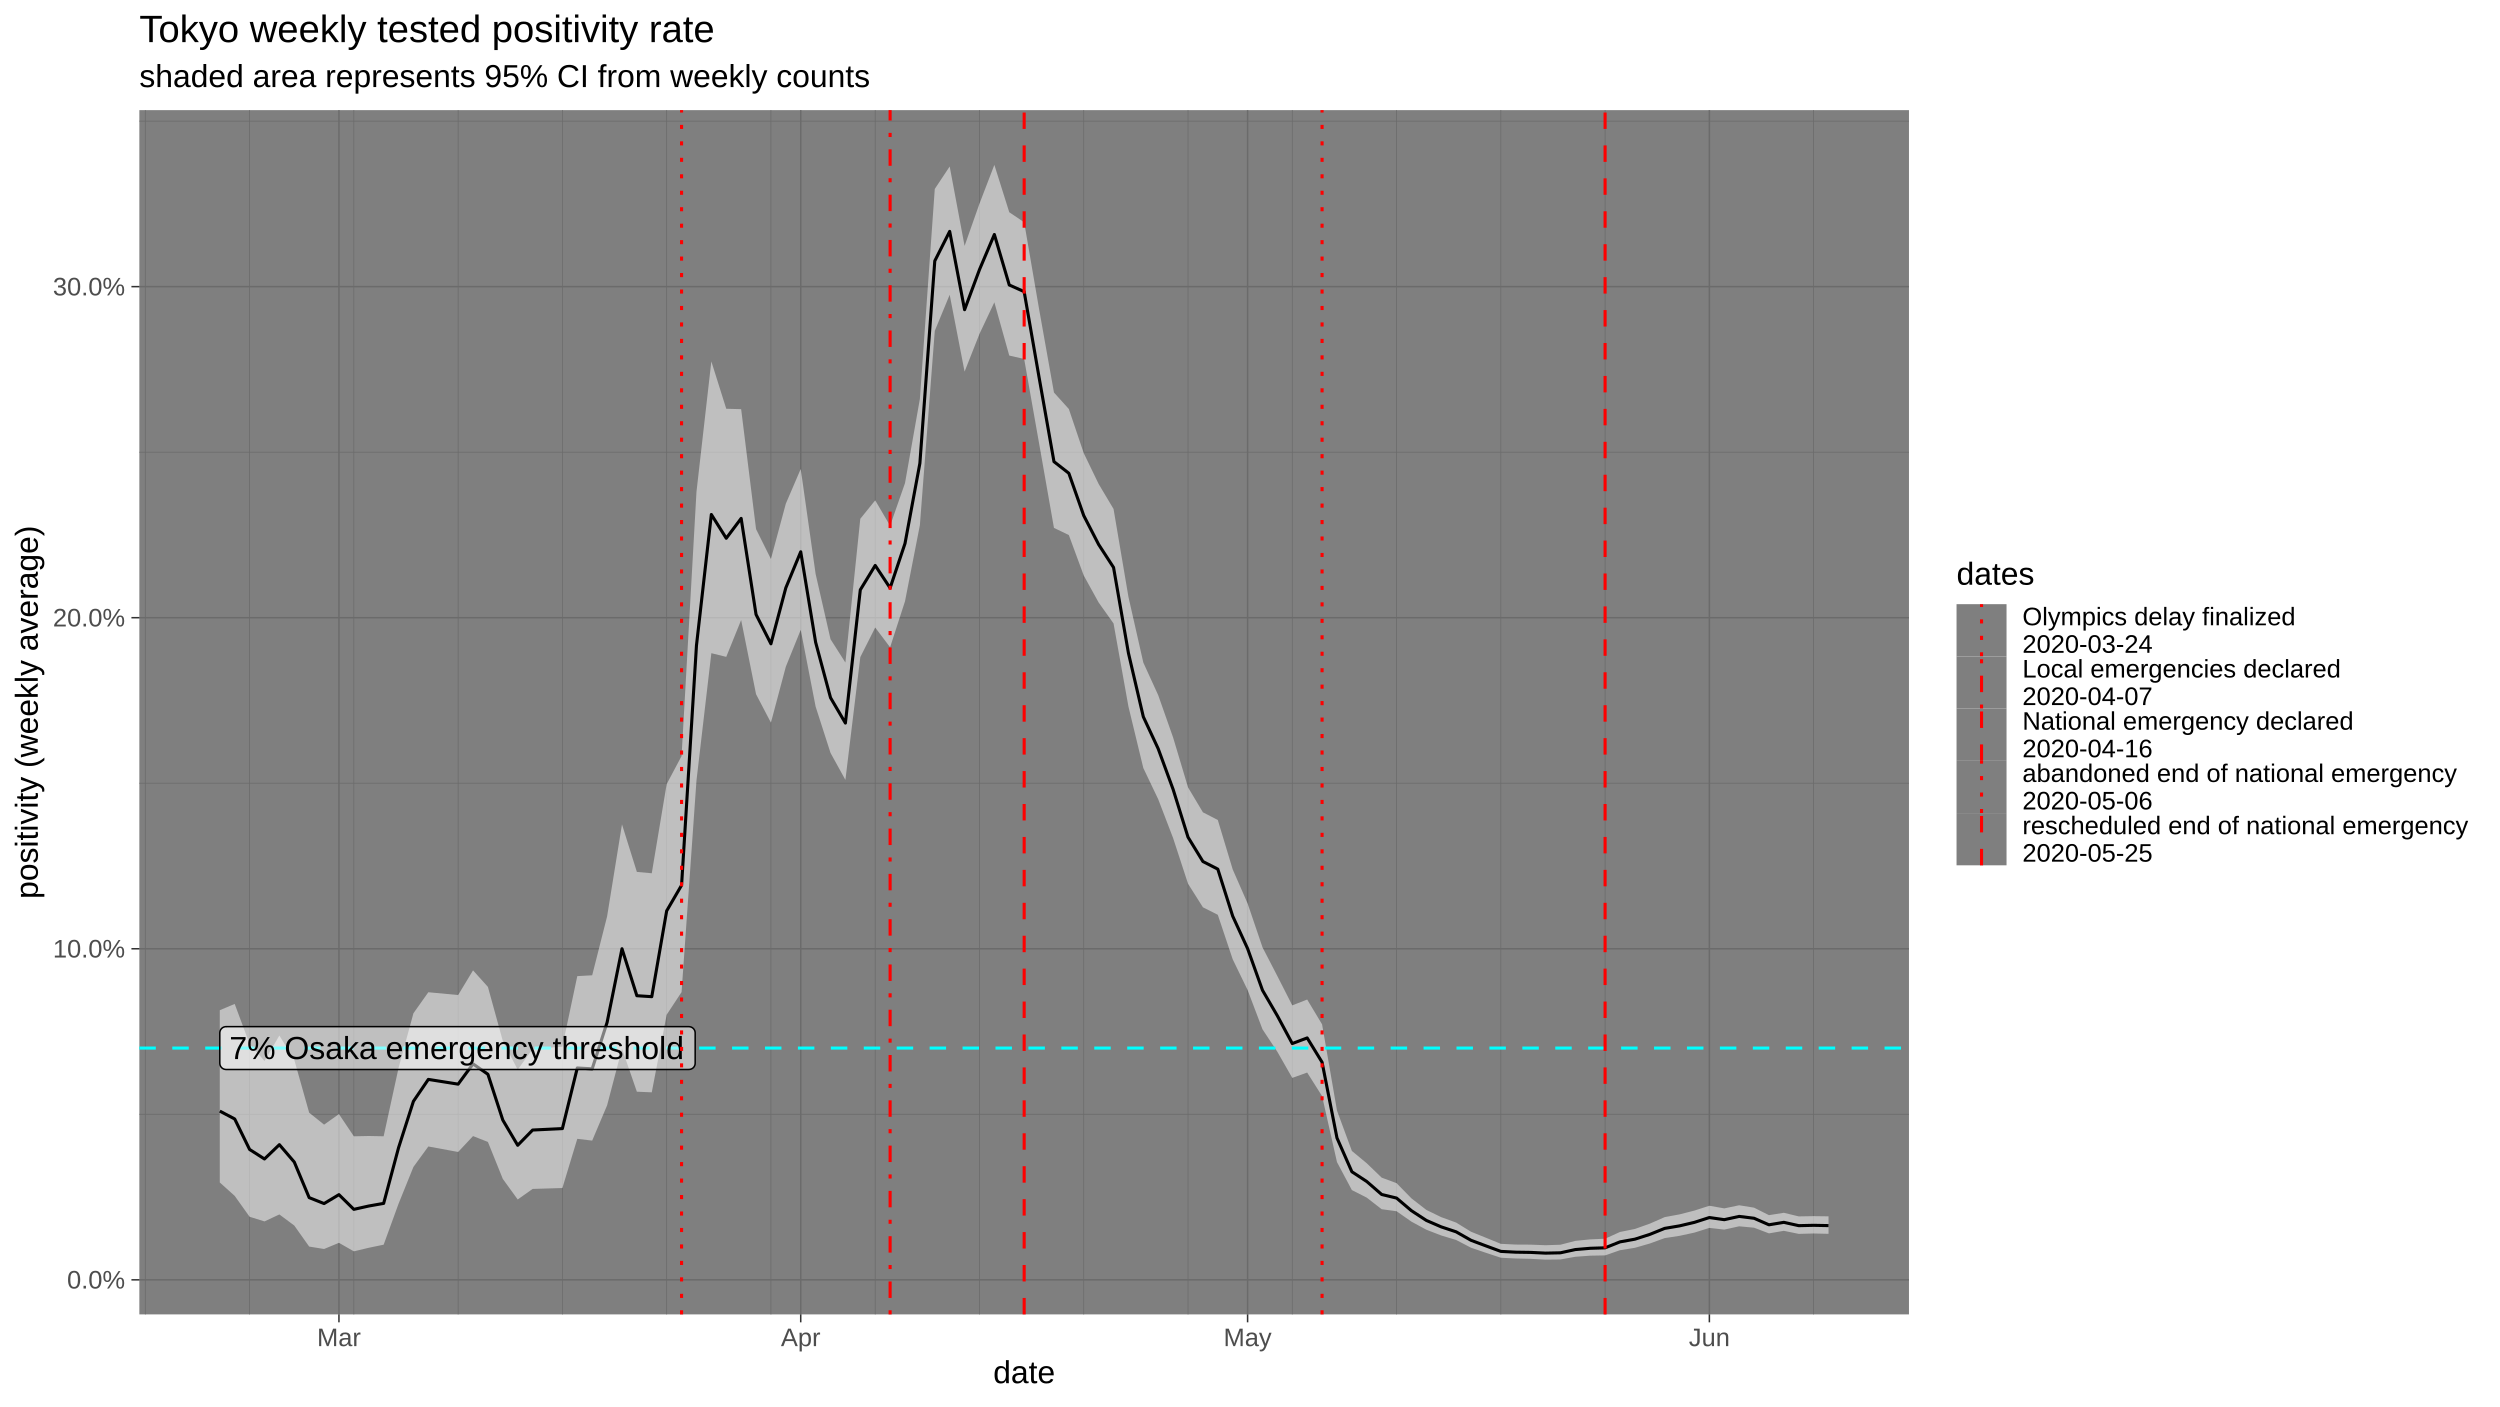
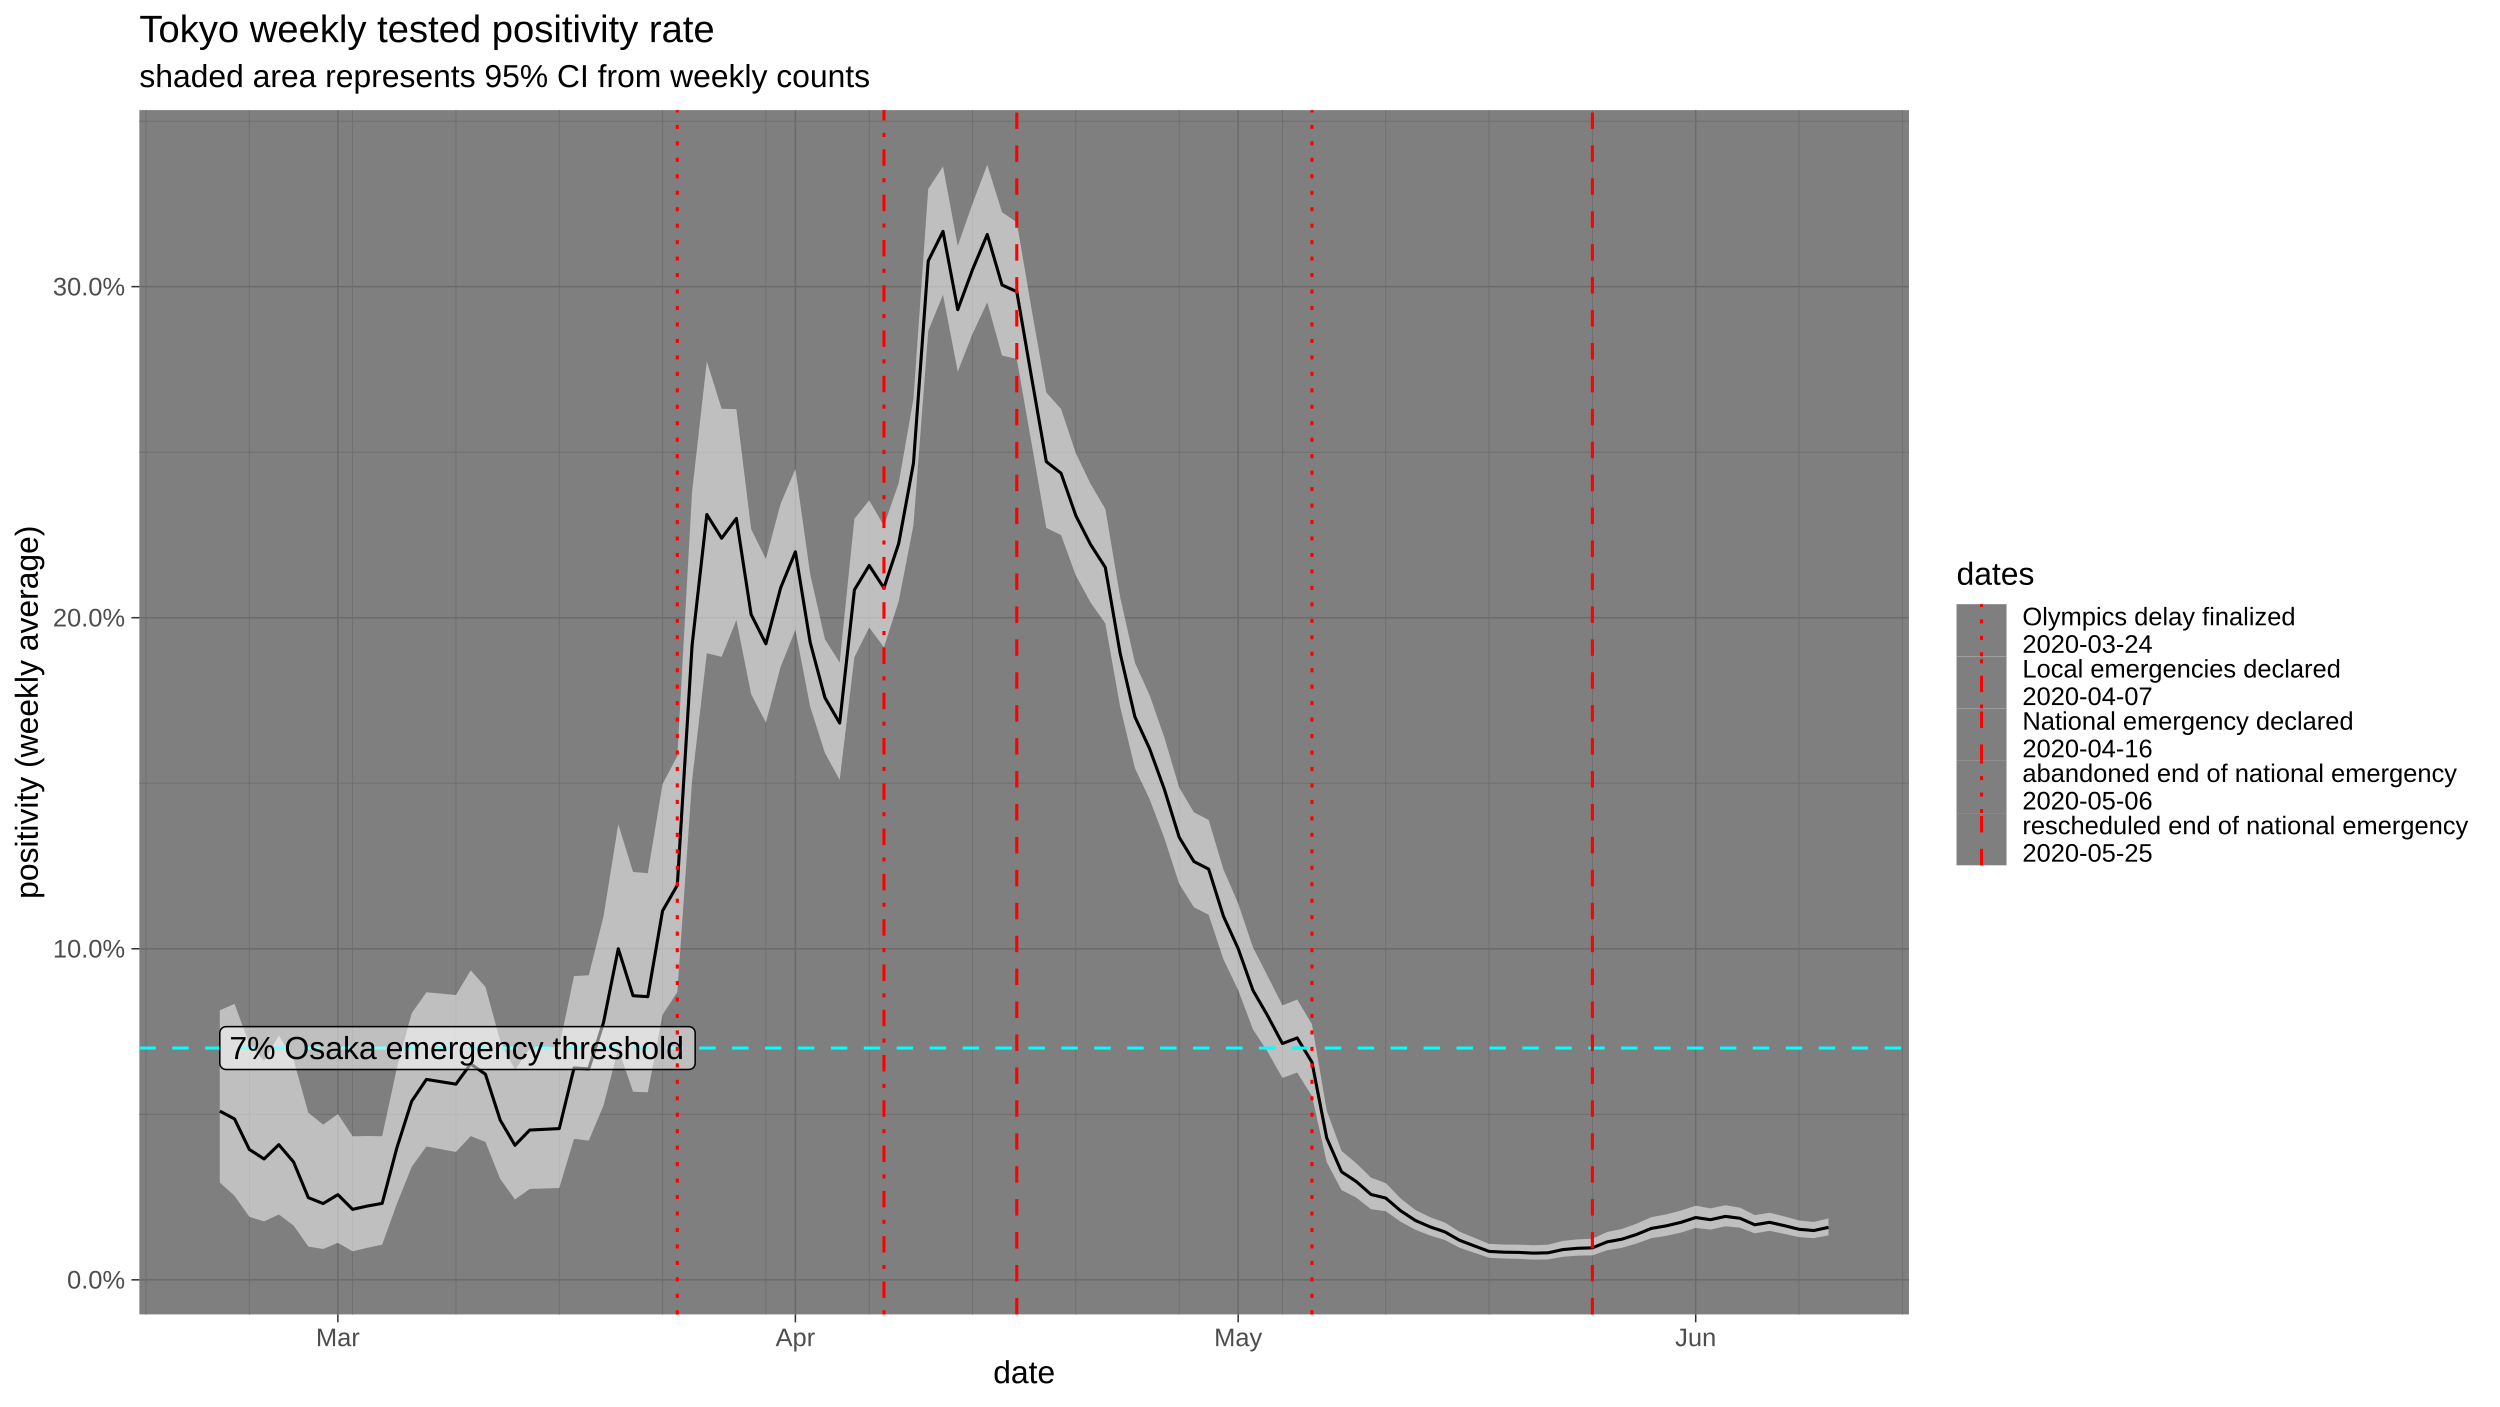
<svg xmlns="http://www.w3.org/2000/svg" viewBox="0 0 864.00 486.00">
  <defs>
    <style type="text/css">
    line, polyline, polygon, path, rect, circle {
      fill: none;
      stroke: #000000;
      stroke-linecap: round;
      stroke-linejoin: round;
      stroke-miterlimit: 10.00;
    }
  </style>
  </defs>
  <rect width="100%" height="100%" style="stroke: none; fill: #FFFFFF;" />
  <rect x="0.00" y="-0" width="864.00" height="486.00" style="stroke-width: 1.07; stroke: #FFFFFF; fill: #FFFFFF;" />
  <defs>
    <clipPath id="cpNDguMTZ8NjU5Ljc0fDQ1NC4yNXwzOC4wNw==">
      <rect x="48.16" y="38.07" width="611.58" height="416.18" />
    </clipPath>
  </defs>
  <rect x="48.16" y="38.07" width="611.58" height="416.18" style="stroke-width: 1.07; stroke: none; fill: #7F7F7F;" clip-path="url(#cpNDguMTZ8NjU5Ljc0fDQ1NC4yNXwzOC4wNw==)" />
  <polyline points="48.16,385.09 659.74,385.09 " style="stroke-width: 0.27; stroke: #6B6B6B; stroke-linecap: butt;" clip-path="url(#cpNDguMTZ8NjU5Ljc0fDQ1NC4yNXwzOC4wNw==)" />
  <polyline points="48.16,270.68 659.74,270.68 " style="stroke-width: 0.27; stroke: #6B6B6B; stroke-linecap: butt;" clip-path="url(#cpNDguMTZ8NjU5Ljc0fDQ1NC4yNXwzOC4wNw==)" />
  <polyline points="48.16,156.28 659.74,156.28 " style="stroke-width: 0.27; stroke: #6B6B6B; stroke-linecap: butt;" clip-path="url(#cpNDguMTZ8NjU5Ljc0fDQ1NC4yNXwzOC4wNw==)" />
  <polyline points="48.16,41.87 659.74,41.87 " style="stroke-width: 0.27; stroke: #6B6B6B; stroke-linecap: butt;" clip-path="url(#cpNDguMTZ8NjU5Ljc0fDQ1NC4yNXwzOC4wNw==)" />
-   <polyline points="50.22,454.25 50.22,38.07 " style="stroke-width: 0.27; stroke: #6B6B6B; stroke-linecap: butt;" clip-path="url(#cpNDguMTZ8NjU5Ljc0fDQ1NC4yNXwzOC4wNw==)" />
-   <polyline points="86.26,454.25 86.26,38.07 " style="stroke-width: 0.27; stroke: #6B6B6B; stroke-linecap: butt;" clip-path="url(#cpNDguMTZ8NjU5Ljc0fDQ1NC4yNXwzOC4wNw==)" />
-   <polyline points="122.29,454.25 122.29,38.07 " style="stroke-width: 0.27; stroke: #6B6B6B; stroke-linecap: butt;" clip-path="url(#cpNDguMTZ8NjU5Ljc0fDQ1NC4yNXwzOC4wNw==)" />
-   <polyline points="158.33,454.25 158.33,38.07 " style="stroke-width: 0.27; stroke: #6B6B6B; stroke-linecap: butt;" clip-path="url(#cpNDguMTZ8NjU5Ljc0fDQ1NC4yNXwzOC4wNw==)" />
-   <polyline points="194.36,454.25 194.36,38.07 " style="stroke-width: 0.27; stroke: #6B6B6B; stroke-linecap: butt;" clip-path="url(#cpNDguMTZ8NjU5Ljc0fDQ1NC4yNXwzOC4wNw==)" />
-   <polyline points="230.40,454.25 230.40,38.07 " style="stroke-width: 0.27; stroke: #6B6B6B; stroke-linecap: butt;" clip-path="url(#cpNDguMTZ8NjU5Ljc0fDQ1NC4yNXwzOC4wNw==)" />
-   <polyline points="266.43,454.25 266.43,38.07 " style="stroke-width: 0.27; stroke: #6B6B6B; stroke-linecap: butt;" clip-path="url(#cpNDguMTZ8NjU5Ljc0fDQ1NC4yNXwzOC4wNw==)" />
-   <polyline points="302.47,454.25 302.47,38.07 " style="stroke-width: 0.27; stroke: #6B6B6B; stroke-linecap: butt;" clip-path="url(#cpNDguMTZ8NjU5Ljc0fDQ1NC4yNXwzOC4wNw==)" />
-   <polyline points="338.51,454.25 338.51,38.07 " style="stroke-width: 0.27; stroke: #6B6B6B; stroke-linecap: butt;" clip-path="url(#cpNDguMTZ8NjU5Ljc0fDQ1NC4yNXwzOC4wNw==)" />
-   <polyline points="374.54,454.25 374.54,38.07 " style="stroke-width: 0.27; stroke: #6B6B6B; stroke-linecap: butt;" clip-path="url(#cpNDguMTZ8NjU5Ljc0fDQ1NC4yNXwzOC4wNw==)" />
-   <polyline points="410.58,454.25 410.58,38.07 " style="stroke-width: 0.27; stroke: #6B6B6B; stroke-linecap: butt;" clip-path="url(#cpNDguMTZ8NjU5Ljc0fDQ1NC4yNXwzOC4wNw==)" />
-   <polyline points="446.61,454.25 446.61,38.07 " style="stroke-width: 0.27; stroke: #6B6B6B; stroke-linecap: butt;" clip-path="url(#cpNDguMTZ8NjU5Ljc0fDQ1NC4yNXwzOC4wNw==)" />
-   <polyline points="482.65,454.25 482.65,38.07 " style="stroke-width: 0.27; stroke: #6B6B6B; stroke-linecap: butt;" clip-path="url(#cpNDguMTZ8NjU5Ljc0fDQ1NC4yNXwzOC4wNw==)" />
-   <polyline points="518.69,454.25 518.69,38.07 " style="stroke-width: 0.27; stroke: #6B6B6B; stroke-linecap: butt;" clip-path="url(#cpNDguMTZ8NjU5Ljc0fDQ1NC4yNXwzOC4wNw==)" />
-   <polyline points="554.72,454.25 554.72,38.07 " style="stroke-width: 0.27; stroke: #6B6B6B; stroke-linecap: butt;" clip-path="url(#cpNDguMTZ8NjU5Ljc0fDQ1NC4yNXwzOC4wNw==)" />
-   <polyline points="626.79,454.25 626.79,38.07 " style="stroke-width: 0.27; stroke: #6B6B6B; stroke-linecap: butt;" clip-path="url(#cpNDguMTZ8NjU5Ljc0fDQ1NC4yNXwzOC4wNw==)" />
+   <polyline points="50.46,454.25 50.46,38.07 " style="stroke-width: 0.27; stroke: #6B6B6B; stroke-linecap: butt;" clip-path="url(#cpNDguMTZ8NjU5Ljc0fDQ1NC4yNXwzOC4wNw==)" />
+   <polyline points="86.16,454.25 86.16,38.07 " style="stroke-width: 0.27; stroke: #6B6B6B; stroke-linecap: butt;" clip-path="url(#cpNDguMTZ8NjU5Ljc0fDQ1NC4yNXwzOC4wNw==)" />
+   <polyline points="121.87,454.25 121.87,38.07 " style="stroke-width: 0.27; stroke: #6B6B6B; stroke-linecap: butt;" clip-path="url(#cpNDguMTZ8NjU5Ljc0fDQ1NC4yNXwzOC4wNw==)" />
+   <polyline points="157.57,454.25 157.57,38.07 " style="stroke-width: 0.27; stroke: #6B6B6B; stroke-linecap: butt;" clip-path="url(#cpNDguMTZ8NjU5Ljc0fDQ1NC4yNXwzOC4wNw==)" />
+   <polyline points="193.28,454.25 193.28,38.07 " style="stroke-width: 0.27; stroke: #6B6B6B; stroke-linecap: butt;" clip-path="url(#cpNDguMTZ8NjU5Ljc0fDQ1NC4yNXwzOC4wNw==)" />
+   <polyline points="228.98,454.25 228.98,38.07 " style="stroke-width: 0.27; stroke: #6B6B6B; stroke-linecap: butt;" clip-path="url(#cpNDguMTZ8NjU5Ljc0fDQ1NC4yNXwzOC4wNw==)" />
+   <polyline points="264.69,454.25 264.69,38.07 " style="stroke-width: 0.27; stroke: #6B6B6B; stroke-linecap: butt;" clip-path="url(#cpNDguMTZ8NjU5Ljc0fDQ1NC4yNXwzOC4wNw==)" />
+   <polyline points="300.39,454.25 300.39,38.07 " style="stroke-width: 0.27; stroke: #6B6B6B; stroke-linecap: butt;" clip-path="url(#cpNDguMTZ8NjU5Ljc0fDQ1NC4yNXwzOC4wNw==)" />
+   <polyline points="336.10,454.25 336.10,38.07 " style="stroke-width: 0.27; stroke: #6B6B6B; stroke-linecap: butt;" clip-path="url(#cpNDguMTZ8NjU5Ljc0fDQ1NC4yNXwzOC4wNw==)" />
+   <polyline points="371.80,454.25 371.80,38.07 " style="stroke-width: 0.27; stroke: #6B6B6B; stroke-linecap: butt;" clip-path="url(#cpNDguMTZ8NjU5Ljc0fDQ1NC4yNXwzOC4wNw==)" />
+   <polyline points="407.51,454.25 407.51,38.07 " style="stroke-width: 0.27; stroke: #6B6B6B; stroke-linecap: butt;" clip-path="url(#cpNDguMTZ8NjU5Ljc0fDQ1NC4yNXwzOC4wNw==)" />
+   <polyline points="443.21,454.25 443.21,38.07 " style="stroke-width: 0.27; stroke: #6B6B6B; stroke-linecap: butt;" clip-path="url(#cpNDguMTZ8NjU5Ljc0fDQ1NC4yNXwzOC4wNw==)" />
+   <polyline points="478.92,454.25 478.92,38.07 " style="stroke-width: 0.27; stroke: #6B6B6B; stroke-linecap: butt;" clip-path="url(#cpNDguMTZ8NjU5Ljc0fDQ1NC4yNXwzOC4wNw==)" />
+   <polyline points="514.62,454.25 514.62,38.07 " style="stroke-width: 0.27; stroke: #6B6B6B; stroke-linecap: butt;" clip-path="url(#cpNDguMTZ8NjU5Ljc0fDQ1NC4yNXwzOC4wNw==)" />
+   <polyline points="550.33,454.25 550.33,38.07 " style="stroke-width: 0.27; stroke: #6B6B6B; stroke-linecap: butt;" clip-path="url(#cpNDguMTZ8NjU5Ljc0fDQ1NC4yNXwzOC4wNw==)" />
+   <polyline points="621.74,454.25 621.74,38.07 " style="stroke-width: 0.27; stroke: #6B6B6B; stroke-linecap: butt;" clip-path="url(#cpNDguMTZ8NjU5Ljc0fDQ1NC4yNXwzOC4wNw==)" />
+   <polyline points="657.44,454.25 657.44,38.07 " style="stroke-width: 0.27; stroke: #6B6B6B; stroke-linecap: butt;" clip-path="url(#cpNDguMTZ8NjU5Ljc0fDQ1NC4yNXwzOC4wNw==)" />
  <polyline points="48.16,442.30 659.74,442.30 " style="stroke-width: 0.53; stroke: #6B6B6B; stroke-linecap: butt;" clip-path="url(#cpNDguMTZ8NjU5Ljc0fDQ1NC4yNXwzOC4wNw==)" />
  <polyline points="48.16,327.89 659.74,327.89 " style="stroke-width: 0.53; stroke: #6B6B6B; stroke-linecap: butt;" clip-path="url(#cpNDguMTZ8NjU5Ljc0fDQ1NC4yNXwzOC4wNw==)" />
  <polyline points="48.16,213.48 659.74,213.48 " style="stroke-width: 0.53; stroke: #6B6B6B; stroke-linecap: butt;" clip-path="url(#cpNDguMTZ8NjU5Ljc0fDQ1NC4yNXwzOC4wNw==)" />
  <polyline points="48.16,99.07 659.74,99.07 " style="stroke-width: 0.53; stroke: #6B6B6B; stroke-linecap: butt;" clip-path="url(#cpNDguMTZ8NjU5Ljc0fDQ1NC4yNXwzOC4wNw==)" />
-   <polyline points="117.14,454.25 117.14,38.07 " style="stroke-width: 0.53; stroke: #6B6B6B; stroke-linecap: butt;" clip-path="url(#cpNDguMTZ8NjU5Ljc0fDQ1NC4yNXwzOC4wNw==)" />
-   <polyline points="276.73,454.25 276.73,38.07 " style="stroke-width: 0.53; stroke: #6B6B6B; stroke-linecap: butt;" clip-path="url(#cpNDguMTZ8NjU5Ljc0fDQ1NC4yNXwzOC4wNw==)" />
-   <polyline points="431.17,454.25 431.17,38.07 " style="stroke-width: 0.53; stroke: #6B6B6B; stroke-linecap: butt;" clip-path="url(#cpNDguMTZ8NjU5Ljc0fDQ1NC4yNXwzOC4wNw==)" />
-   <polyline points="590.76,454.25 590.76,38.07 " style="stroke-width: 0.53; stroke: #6B6B6B; stroke-linecap: butt;" clip-path="url(#cpNDguMTZ8NjU5Ljc0fDQ1NC4yNXwzOC4wNw==)" />
-   <polygon points="75.96,349.13 81.11,346.96 86.26,360.83 91.40,366.68 96.55,357.89 101.70,366.27 106.85,384.55 112.00,388.68 117.14,385.03 122.29,392.71 127.44,392.60 132.59,392.70 137.74,369.09 142.88,350.19 148.03,342.92 158.33,343.89 163.48,335.36 168.62,341.07 173.77,359.77 178.92,369.70 184.07,362.50 194.36,361.74 199.51,337.35 204.66,337.06 209.81,316.73 214.96,284.91 220.10,301.34 225.25,301.80 230.40,270.99 235.55,261.30 240.70,170.02 245.84,124.91 250.99,141.27 256.14,141.41 261.29,182.86 266.43,193.20 271.58,174.08 276.73,162.08 281.88,198.38 287.03,220.92 292.17,228.98 297.32,179.29 302.47,172.92 307.62,181.71 312.77,166.97 317.91,137.88 323.06,65.30 328.21,57.54 333.36,85.00 338.51,70.37 343.65,56.99 348.80,73.35 353.95,76.82 359.10,106.79 364.25,135.66 369.39,141.35 374.54,156.61 379.69,167.26 384.84,175.90 389.99,206.29 395.13,228.99 400.28,240.27 405.43,254.90 410.58,272.11 415.73,280.74 420.87,283.39 426.02,300.47 431.17,312.23 436.32,327.40 441.47,337.36 446.61,347.46 451.76,345.44 456.91,354.01 462.06,383.81 467.21,397.77 472.35,402.03 477.50,406.99 482.65,408.90 487.80,414.16 492.95,418.15 498.09,420.65 503.24,422.52 508.39,425.69 513.54,427.77 518.69,429.87 523.83,430.12 528.98,430.15 534.13,430.35 539.28,430.18 544.43,428.85 549.57,428.33 554.72,428.10 559.87,425.77 565.02,424.73 570.17,422.90 575.31,420.64 580.46,419.69 585.61,418.37 590.76,416.71 595.91,417.62 601.05,416.54 606.20,417.37 611.35,419.96 616.50,419.14 621.65,420.39 626.79,420.30 631.94,420.37 631.94,426.41 626.79,426.29 621.65,426.43 616.50,425.37 611.35,426.25 606.20,424.29 601.05,423.81 595.91,424.95 590.76,424.36 585.61,425.98 580.46,427.10 575.31,427.89 570.17,429.76 565.02,431.24 559.87,432.07 554.72,433.86 549.57,433.96 544.43,434.34 539.28,435.27 534.13,435.33 528.98,435.05 523.83,434.93 518.69,434.67 513.54,432.97 508.39,431.21 503.24,428.53 498.09,426.98 492.95,424.99 487.80,422.20 482.65,418.60 477.50,417.90 472.35,413.90 467.21,411.29 462.06,401.62 456.91,378.81 451.76,370.67 446.61,372.52 441.47,363.52 436.32,355.73 431.17,342.15 426.02,331.52 420.87,316.15 415.73,313.56 410.58,305.41 405.43,289.65 400.28,276.22 395.13,265.43 389.99,244.18 384.84,215.46 379.69,208.22 374.54,198.89 369.39,184.91 364.25,182.44 359.10,153.18 353.95,124.06 348.80,122.88 343.65,104.47 338.51,115.38 333.36,128.43 328.21,101.87 323.06,114.34 317.91,181.49 312.77,207.80 307.62,223.70 302.47,216.87 297.32,227.10 292.17,269.53 287.03,260.21 281.88,244.20 276.73,217.68 271.58,230.42 266.43,249.74 261.29,239.91 256.14,214.28 250.99,227.01 245.84,225.74 240.70,269.76 235.55,342.87 230.40,350.68 225.25,377.51 220.10,377.29 214.96,362.39 209.81,382.02 204.66,394.19 199.51,393.58 194.36,410.58 184.07,410.89 178.92,414.54 173.77,407.43 168.62,394.65 163.48,392.63 158.33,398.12 148.03,396.22 142.88,403.29 137.74,416.01 132.59,430.16 127.44,431.23 122.29,432.46 117.14,429.52 112.00,431.65 106.85,430.81 101.70,423.54 96.55,419.71 91.40,422.12 86.26,420.51 81.11,413.29 75.96,408.66 " style="stroke-width: 1.07; stroke: none; fill: #FFFFFF; fill-opacity: 0.50;" clip-path="url(#cpNDguMTZ8NjU5Ljc0fDQ1NC4yNXwzOC4wNw==)" />
-   <polyline points="75.96,384.00 81.11,386.71 86.26,397.25 91.40,400.54 96.55,395.60 101.70,401.60 106.85,413.90 112.00,415.95 117.14,412.87 122.29,417.95 127.44,416.80 132.59,415.89 137.74,396.65 142.88,380.61 148.03,373.04 158.33,374.68 163.48,367.68 168.62,371.27 173.77,387.10 178.92,395.81 184.07,390.54 194.36,390.04 199.51,369.10 204.66,369.39 209.81,353.35 214.96,327.89 220.10,344.12 225.25,344.45 230.40,314.80 235.55,305.94 240.70,223.07 245.84,177.81 250.99,186.02 256.14,179.16 261.29,212.37 266.43,222.50 271.58,203.16 276.73,190.70 281.88,221.97 287.03,241.13 292.17,249.89 297.32,203.85 302.47,195.42 307.62,203.21 312.77,187.82 317.91,160.11 323.06,90.18 328.21,79.97 333.36,107.03 338.51,93.18 343.65,81.04 348.80,98.49 353.95,100.79 359.10,130.39 364.25,159.54 369.39,163.56 374.54,178.19 379.69,188.18 384.84,196.11 389.99,225.71 395.13,247.72 400.28,258.78 405.43,272.82 410.58,289.33 415.73,297.74 420.87,300.37 426.02,316.62 431.17,327.83 436.32,342.24 441.47,351.08 446.61,360.65 451.76,358.71 456.91,367.11 462.06,393.28 467.21,404.96 472.35,408.33 477.50,412.81 482.65,414.05 487.80,418.42 492.95,421.78 498.09,424.01 503.24,425.72 508.39,428.65 513.54,430.58 518.69,432.48 523.83,432.75 528.98,432.83 534.13,433.08 539.28,432.97 544.43,431.85 549.57,431.41 554.72,431.25 559.87,429.19 565.02,428.26 570.17,426.61 575.31,424.53 580.46,423.66 585.61,422.44 590.76,420.78 595.91,421.52 601.05,420.39 606.20,421.03 611.35,423.29 616.50,422.44 621.65,423.59 626.79,423.47 631.94,423.57 " style="stroke-width: 1.07; stroke-linecap: butt;" clip-path="url(#cpNDguMTZ8NjU5Ljc0fDQ1NC4yNXwzOC4wNw==)" />
+   <polyline points="116.77,454.25 116.77,38.07 " style="stroke-width: 0.53; stroke: #6B6B6B; stroke-linecap: butt;" clip-path="url(#cpNDguMTZ8NjU5Ljc0fDQ1NC4yNXwzOC4wNw==)" />
+   <polyline points="274.89,454.25 274.89,38.07 " style="stroke-width: 0.53; stroke: #6B6B6B; stroke-linecap: butt;" clip-path="url(#cpNDguMTZ8NjU5Ljc0fDQ1NC4yNXwzOC4wNw==)" />
+   <polyline points="427.91,454.25 427.91,38.07 " style="stroke-width: 0.53; stroke: #6B6B6B; stroke-linecap: butt;" clip-path="url(#cpNDguMTZ8NjU5Ljc0fDQ1NC4yNXwzOC4wNw==)" />
+   <polyline points="586.03,454.25 586.03,38.07 " style="stroke-width: 0.53; stroke: #6B6B6B; stroke-linecap: butt;" clip-path="url(#cpNDguMTZ8NjU5Ljc0fDQ1NC4yNXwzOC4wNw==)" />
+   <polygon points="75.96,349.13 81.06,346.96 86.16,360.83 91.26,366.68 96.36,357.89 101.46,366.27 106.56,384.55 111.67,388.68 116.77,385.03 121.87,392.71 126.97,392.60 132.07,392.70 137.17,369.09 142.27,350.19 147.37,342.92 157.57,343.89 162.67,335.36 167.77,341.07 172.87,359.77 177.97,369.70 183.08,362.50 193.28,361.74 198.38,337.35 203.48,337.06 208.58,316.73 213.68,284.91 218.78,301.34 223.88,301.80 228.98,270.99 234.08,261.30 239.18,170.02 244.28,124.91 249.39,141.27 254.49,141.41 259.59,182.86 264.69,193.20 269.79,174.08 274.89,162.08 279.99,198.38 285.09,220.92 290.19,228.98 295.29,179.29 300.39,172.92 305.49,181.71 310.59,166.97 315.69,137.88 320.80,65.30 325.90,57.54 331.00,85.00 336.10,70.37 341.20,56.99 346.30,73.35 351.40,76.82 356.50,106.79 361.60,135.66 366.70,141.35 371.80,156.61 376.90,167.26 382.00,175.90 387.11,206.29 392.21,228.99 397.31,240.27 402.41,254.90 407.51,272.11 412.61,280.74 417.71,283.39 422.81,300.47 427.91,312.23 433.01,327.40 438.11,337.36 443.21,347.46 448.31,345.44 453.41,354.01 458.52,383.81 463.62,397.77 468.72,402.03 473.82,406.99 478.92,408.90 484.02,414.16 489.12,418.15 494.22,420.65 499.32,422.52 504.42,425.69 509.52,427.77 514.62,429.87 519.72,430.12 524.83,430.15 529.93,430.35 535.03,430.18 540.13,428.85 545.23,428.33 550.33,428.10 555.43,425.77 560.53,424.73 565.63,422.90 570.73,420.64 575.83,419.69 580.93,418.37 586.03,416.70 591.14,417.62 596.24,416.53 601.34,417.37 606.44,419.95 611.54,419.13 616.64,420.38 621.74,421.79 626.84,422.31 631.94,421.09 631.94,426.91 626.84,427.91 621.74,427.54 616.64,426.43 611.54,425.37 606.44,426.24 601.34,424.28 596.24,423.80 591.14,424.95 586.03,424.36 580.93,425.98 575.83,427.10 570.73,427.89 565.63,429.76 560.53,431.24 555.43,432.07 550.33,433.86 545.23,433.96 540.13,434.34 535.03,435.27 529.93,435.33 524.83,435.05 519.72,434.93 514.62,434.67 509.52,432.97 504.42,431.21 499.32,428.53 494.22,426.98 489.12,424.99 484.02,422.20 478.92,418.60 473.82,417.90 468.72,413.90 463.62,411.29 458.52,401.62 453.41,378.81 448.31,370.67 443.21,372.52 438.11,363.52 433.01,355.73 427.91,342.15 422.81,331.52 417.71,316.15 412.61,313.56 407.51,305.41 402.41,289.65 397.31,276.22 392.21,265.43 387.11,244.18 382.00,215.46 376.90,208.22 371.80,198.89 366.70,184.91 361.60,182.44 356.50,153.18 351.40,124.06 346.30,122.88 341.20,104.47 336.10,115.38 331.00,128.43 325.90,101.87 320.80,114.34 315.69,181.49 310.59,207.80 305.49,223.70 300.39,216.87 295.29,227.10 290.19,269.53 285.09,260.21 279.99,244.20 274.89,217.68 269.79,230.42 264.69,249.74 259.59,239.91 254.49,214.28 249.39,227.01 244.28,225.74 239.18,269.76 234.08,342.87 228.98,350.68 223.88,377.51 218.78,377.29 213.68,362.39 208.58,382.02 203.48,394.19 198.38,393.58 193.28,410.58 183.08,410.89 177.97,414.54 172.87,407.43 167.77,394.65 162.67,392.63 157.57,398.12 147.37,396.22 142.27,403.29 137.17,416.01 132.07,430.16 126.97,431.23 121.87,432.46 116.77,429.52 111.67,431.65 106.56,430.81 101.46,423.54 96.36,419.71 91.26,422.12 86.16,420.51 81.06,413.29 75.96,408.66 " style="stroke-width: 1.07; stroke: none; fill: #FFFFFF; fill-opacity: 0.50;" clip-path="url(#cpNDguMTZ8NjU5Ljc0fDQ1NC4yNXwzOC4wNw==)" />
+   <polyline points="75.96,384.00 81.06,386.71 86.16,397.25 91.26,400.54 96.36,395.60 101.46,401.60 106.56,413.90 111.67,415.95 116.77,412.87 121.87,417.95 126.97,416.80 132.07,415.89 137.17,396.65 142.27,380.61 147.37,373.04 157.57,374.68 162.67,367.68 167.77,371.27 172.87,387.10 177.97,395.81 183.08,390.54 193.28,390.04 198.38,369.10 203.48,369.39 208.58,353.35 213.68,327.89 218.78,344.12 223.88,344.45 228.98,314.80 234.08,305.94 239.18,223.07 244.28,177.81 249.39,186.02 254.49,179.16 259.59,212.37 264.69,222.50 269.79,203.16 274.89,190.70 279.99,221.97 285.09,241.13 290.19,249.89 295.29,203.85 300.39,195.42 305.49,203.21 310.59,187.82 315.69,160.11 320.80,90.18 325.90,79.97 331.00,107.03 336.10,93.18 341.20,81.04 346.30,98.49 351.40,100.79 356.50,130.39 361.60,159.54 366.70,163.56 371.80,178.19 376.90,188.18 382.00,196.11 387.11,225.71 392.21,247.72 397.31,258.78 402.41,272.82 407.51,289.33 412.61,297.74 417.71,300.37 422.81,316.62 427.91,327.83 433.01,342.24 438.11,351.08 443.21,360.65 448.31,358.71 453.41,367.11 458.52,393.28 463.62,404.96 468.72,408.33 473.82,412.81 478.92,414.05 484.02,418.42 489.12,421.78 494.22,424.01 499.32,425.72 504.42,428.65 509.52,430.58 514.62,432.48 519.72,432.75 524.83,432.83 529.93,433.08 535.03,432.97 540.13,431.85 545.23,431.41 550.33,431.25 555.43,429.19 560.53,428.26 565.63,426.61 570.73,424.53 575.83,423.66 580.93,422.44 586.03,420.78 591.14,421.52 596.24,420.39 601.34,421.03 606.44,423.29 611.54,422.43 616.64,423.58 621.74,424.84 626.84,425.28 631.94,424.17 " style="stroke-width: 1.07; stroke-linecap: butt;" clip-path="url(#cpNDguMTZ8NjU5Ljc0fDQ1NC4yNXwzOC4wNw==)" />
  <line x1="48.16" y1="362.21" x2="659.74" y2="362.21" style="stroke-width: 1.07; stroke: #00FFFF; stroke-dasharray: 5.69,5.69; stroke-linecap: butt;" clip-path="url(#cpNDguMTZ8NjU5Ljc0fDQ1NC4yNXwzOC4wNw==)" />
  <polygon points="78.12,369.61 238.09,369.61 238.00,369.61 238.35,369.59 238.69,369.52 239.01,369.40 239.32,369.23 239.58,369.01 239.82,368.75 240.00,368.45 240.14,368.13 240.22,367.79 240.25,367.45 240.25,367.45 240.25,356.97 240.25,356.97 240.22,356.63 240.14,356.29 240.00,355.97 239.82,355.68 239.58,355.42 239.32,355.20 239.01,355.02 238.69,354.90 238.35,354.83 238.09,354.81 78.12,354.81 78.38,354.83 78.03,354.81 77.69,354.86 77.35,354.95 77.04,355.10 76.75,355.30 76.50,355.54 76.29,355.82 76.13,356.13 76.02,356.46 75.97,356.80 75.96,356.97 75.96,367.45 75.97,367.27 75.97,367.62 76.02,367.96 76.13,368.29 76.29,368.60 76.50,368.88 76.75,369.12 77.04,369.32 77.35,369.47 77.69,369.56 78.03,369.61 " style="stroke-width: 0.53; fill: #FFFFFF; fill-opacity: 0.50;" clip-path="url(#cpNDguMTZ8NjU5Ljc0fDQ1NC4yNXwzOC4wNw==)" />
  <g clip-path="url(#cpNDguMTZ8NjU5Ljc0fDQ1NC4yNXwzOC4wNw==)">
    <text x="79.27" y="366.01" style="font-size: 11.04px; font-family: Liberation Sans;" textLength="157.09px" lengthAdjust="spacingAndGlyphs">7% Osaka emergency threshold</text>
  </g>
-   <line x1="235.55" y1="454.25" x2="235.55" y2="38.07" style="stroke-width: 1.07; stroke: #FF0000; stroke-dasharray: 1.42,4.27; stroke-linecap: butt;" clip-path="url(#cpNDguMTZ8NjU5Ljc0fDQ1NC4yNXwzOC4wNw==)" />
-   <line x1="307.62" y1="454.25" x2="307.62" y2="38.07" style="stroke-width: 1.07; stroke: #FF0000; stroke-dasharray: 1.42,4.27,5.69,4.27; stroke-linecap: butt;" clip-path="url(#cpNDguMTZ8NjU5Ljc0fDQ1NC4yNXwzOC4wNw==)" />
-   <line x1="353.95" y1="454.25" x2="353.95" y2="38.07" style="stroke-width: 1.07; stroke: #FF0000; stroke-dasharray: 5.69,5.69; stroke-linecap: butt;" clip-path="url(#cpNDguMTZ8NjU5Ljc0fDQ1NC4yNXwzOC4wNw==)" />
-   <line x1="456.91" y1="454.25" x2="456.91" y2="38.07" style="stroke-width: 1.07; stroke: #FF0000; stroke-dasharray: 1.42,4.27; stroke-linecap: butt;" clip-path="url(#cpNDguMTZ8NjU5Ljc0fDQ1NC4yNXwzOC4wNw==)" />
-   <line x1="554.72" y1="454.25" x2="554.72" y2="38.07" style="stroke-width: 1.07; stroke: #FF0000; stroke-dasharray: 5.69,5.69; stroke-linecap: butt;" clip-path="url(#cpNDguMTZ8NjU5Ljc0fDQ1NC4yNXwzOC4wNw==)" />
+   <line x1="234.08" y1="454.25" x2="234.08" y2="38.07" style="stroke-width: 1.07; stroke: #FF0000; stroke-dasharray: 1.42,4.27; stroke-linecap: butt;" clip-path="url(#cpNDguMTZ8NjU5Ljc0fDQ1NC4yNXwzOC4wNw==)" />
+   <line x1="305.49" y1="454.25" x2="305.49" y2="38.07" style="stroke-width: 1.07; stroke: #FF0000; stroke-dasharray: 1.42,4.27,5.69,4.27; stroke-linecap: butt;" clip-path="url(#cpNDguMTZ8NjU5Ljc0fDQ1NC4yNXwzOC4wNw==)" />
+   <line x1="351.40" y1="454.25" x2="351.40" y2="38.07" style="stroke-width: 1.07; stroke: #FF0000; stroke-dasharray: 5.69,5.69; stroke-linecap: butt;" clip-path="url(#cpNDguMTZ8NjU5Ljc0fDQ1NC4yNXwzOC4wNw==)" />
+   <line x1="453.41" y1="454.25" x2="453.41" y2="38.07" style="stroke-width: 1.07; stroke: #FF0000; stroke-dasharray: 1.42,4.27; stroke-linecap: butt;" clip-path="url(#cpNDguMTZ8NjU5Ljc0fDQ1NC4yNXwzOC4wNw==)" />
+   <line x1="550.33" y1="454.25" x2="550.33" y2="38.07" style="stroke-width: 1.07; stroke: #FF0000; stroke-dasharray: 5.69,5.69; stroke-linecap: butt;" clip-path="url(#cpNDguMTZ8NjU5Ljc0fDQ1NC4yNXwzOC4wNw==)" />
  <defs>
    <clipPath id="cpMC4wMHw4NjQuMDB8NDg2LjAwfDAuMDA=">
      <rect x="0.00" y="0.00" width="864.00" height="486.00" />
    </clipPath>
  </defs>
  <g clip-path="url(#cpMC4wMHw4NjQuMDB8NDg2LjAwfDAuMDA=)">
    <text x="23.17" y="445.32" style="font-size: 8.80px; fill: #4D4D4D; font-family: Liberation Sans;" textLength="20.06px" lengthAdjust="spacingAndGlyphs">0.0%</text>
  </g>
  <g clip-path="url(#cpMC4wMHw4NjQuMDB8NDg2LjAwfDAuMDA=)">
    <text x="18.28" y="330.92" style="font-size: 8.80px; fill: #4D4D4D; font-family: Liberation Sans;" textLength="24.95px" lengthAdjust="spacingAndGlyphs">10.0%</text>
  </g>
  <g clip-path="url(#cpMC4wMHw4NjQuMDB8NDg2LjAwfDAuMDA=)">
    <text x="18.28" y="216.51" style="font-size: 8.80px; fill: #4D4D4D; font-family: Liberation Sans;" textLength="24.95px" lengthAdjust="spacingAndGlyphs">20.0%</text>
  </g>
  <g clip-path="url(#cpMC4wMHw4NjQuMDB8NDg2LjAwfDAuMDA=)">
    <text x="18.28" y="102.10" style="font-size: 8.80px; fill: #4D4D4D; font-family: Liberation Sans;" textLength="24.95px" lengthAdjust="spacingAndGlyphs">30.0%</text>
  </g>
  <polyline points="45.42,442.30 48.16,442.30 " style="stroke-width: 0.53; stroke: #333333; stroke-linecap: butt;" clip-path="url(#cpMC4wMHw4NjQuMDB8NDg2LjAwfDAuMDA=)" />
  <polyline points="45.42,327.89 48.16,327.89 " style="stroke-width: 0.53; stroke: #333333; stroke-linecap: butt;" clip-path="url(#cpMC4wMHw4NjQuMDB8NDg2LjAwfDAuMDA=)" />
  <polyline points="45.42,213.48 48.16,213.48 " style="stroke-width: 0.53; stroke: #333333; stroke-linecap: butt;" clip-path="url(#cpMC4wMHw4NjQuMDB8NDg2LjAwfDAuMDA=)" />
  <polyline points="45.42,99.07 48.16,99.07 " style="stroke-width: 0.53; stroke: #333333; stroke-linecap: butt;" clip-path="url(#cpMC4wMHw4NjQuMDB8NDg2LjAwfDAuMDA=)" />
-   <polyline points="117.14,456.99 117.14,454.25 " style="stroke-width: 0.53; stroke: #333333; stroke-linecap: butt;" clip-path="url(#cpMC4wMHw4NjQuMDB8NDg2LjAwfDAuMDA=)" />
-   <polyline points="276.73,456.99 276.73,454.25 " style="stroke-width: 0.53; stroke: #333333; stroke-linecap: butt;" clip-path="url(#cpMC4wMHw4NjQuMDB8NDg2LjAwfDAuMDA=)" />
-   <polyline points="431.17,456.99 431.17,454.25 " style="stroke-width: 0.53; stroke: #333333; stroke-linecap: butt;" clip-path="url(#cpMC4wMHw4NjQuMDB8NDg2LjAwfDAuMDA=)" />
-   <polyline points="590.76,456.99 590.76,454.25 " style="stroke-width: 0.53; stroke: #333333; stroke-linecap: butt;" clip-path="url(#cpMC4wMHw4NjQuMDB8NDg2LjAwfDAuMDA=)" />
+   <polyline points="116.77,456.99 116.77,454.25 " style="stroke-width: 0.53; stroke: #333333; stroke-linecap: butt;" clip-path="url(#cpMC4wMHw4NjQuMDB8NDg2LjAwfDAuMDA=)" />
+   <polyline points="274.89,456.99 274.89,454.25 " style="stroke-width: 0.53; stroke: #333333; stroke-linecap: butt;" clip-path="url(#cpMC4wMHw4NjQuMDB8NDg2LjAwfDAuMDA=)" />
+   <polyline points="427.91,456.99 427.91,454.25 " style="stroke-width: 0.53; stroke: #333333; stroke-linecap: butt;" clip-path="url(#cpMC4wMHw4NjQuMDB8NDg2LjAwfDAuMDA=)" />
+   <polyline points="586.03,456.99 586.03,454.25 " style="stroke-width: 0.53; stroke: #333333; stroke-linecap: butt;" clip-path="url(#cpMC4wMHw4NjQuMDB8NDg2LjAwfDAuMDA=)" />
  <g clip-path="url(#cpMC4wMHw4NjQuMDB8NDg2LjAwfDAuMDA=)">
-     <text x="109.57" y="465.23" style="font-size: 8.80px; fill: #4D4D4D; font-family: Liberation Sans;" textLength="15.16px" lengthAdjust="spacingAndGlyphs">Mar</text>
+     <text x="109.19" y="465.23" style="font-size: 8.80px; fill: #4D4D4D; font-family: Liberation Sans;" textLength="15.16px" lengthAdjust="spacingAndGlyphs">Mar</text>
  </g>
  <g clip-path="url(#cpMC4wMHw4NjQuMDB8NDg2LjAwfDAuMDA=)">
-     <text x="269.88" y="465.23" style="font-size: 8.80px; fill: #4D4D4D; font-family: Liberation Sans;" textLength="13.69px" lengthAdjust="spacingAndGlyphs">Apr</text>
+     <text x="268.04" y="465.23" style="font-size: 8.80px; fill: #4D4D4D; font-family: Liberation Sans;" textLength="13.69px" lengthAdjust="spacingAndGlyphs">Apr</text>
  </g>
  <g clip-path="url(#cpMC4wMHw4NjQuMDB8NDg2LjAwfDAuMDA=)">
-     <text x="422.86" y="465.23" style="font-size: 8.80px; fill: #4D4D4D; font-family: Liberation Sans;" textLength="16.62px" lengthAdjust="spacingAndGlyphs">May</text>
+     <text x="419.60" y="465.23" style="font-size: 8.80px; fill: #4D4D4D; font-family: Liberation Sans;" textLength="16.62px" lengthAdjust="spacingAndGlyphs">May</text>
  </g>
  <g clip-path="url(#cpMC4wMHw4NjQuMDB8NDg2LjAwfDAuMDA=)">
-     <text x="583.66" y="465.23" style="font-size: 8.80px; fill: #4D4D4D; font-family: Liberation Sans;" textLength="14.19px" lengthAdjust="spacingAndGlyphs">Jun</text>
+     <text x="578.94" y="465.23" style="font-size: 8.80px; fill: #4D4D4D; font-family: Liberation Sans;" textLength="14.19px" lengthAdjust="spacingAndGlyphs">Jun</text>
  </g>
  <g clip-path="url(#cpMC4wMHw4NjQuMDB8NDg2LjAwfDAuMDA=)">
    <text x="343.25" y="478.03" style="font-size: 11.00px; font-family: Liberation Sans;" textLength="21.41px" lengthAdjust="spacingAndGlyphs">date</text>
  </g>
  <g clip-path="url(#cpMC4wMHw4NjQuMDB8NDg2LjAwfDAuMDA=)">
    <text transform="translate(13.05,310.65) rotate(-90)" style="font-size: 11.00px; font-family: Liberation Sans;" textLength="128.99px" lengthAdjust="spacingAndGlyphs">positivity (weekly average)</text>
  </g>
  <rect x="670.70" y="187.79" width="187.82" height="116.74" style="stroke-width: 1.07; stroke: none; fill: #FFFFFF;" clip-path="url(#cpMC4wMHw4NjQuMDB8NDg2LjAwfDAuMDA=)" />
  <g clip-path="url(#cpMC4wMHw4NjQuMDB8NDg2LjAwfDAuMDA=)">
    <text x="676.18" y="202.08" style="font-size: 11.00px; font-family: Liberation Sans;" textLength="26.91px" lengthAdjust="spacingAndGlyphs">dates</text>
  </g>
  <rect x="676.18" y="208.80" width="17.28" height="18.05" style="stroke-width: 1.07; stroke: none; fill: #7F7F7F;" clip-path="url(#cpMC4wMHw4NjQuMDB8NDg2LjAwfDAuMDA=)" />
  <line x1="684.82" y1="226.85" x2="684.82" y2="208.80" style="stroke-width: 1.07; stroke: #FF0000; stroke-dasharray: 1.42,4.27; stroke-linecap: butt;" clip-path="url(#cpMC4wMHw4NjQuMDB8NDg2LjAwfDAuMDA=)" />
  <rect x="676.18" y="226.85" width="17.28" height="18.05" style="stroke-width: 1.07; stroke: none; fill: #7F7F7F;" clip-path="url(#cpMC4wMHw4NjQuMDB8NDg2LjAwfDAuMDA=)" />
  <line x1="684.82" y1="244.90" x2="684.82" y2="226.85" style="stroke-width: 1.07; stroke: #FF0000; stroke-dasharray: 1.42,4.27,5.69,4.27; stroke-linecap: butt;" clip-path="url(#cpMC4wMHw4NjQuMDB8NDg2LjAwfDAuMDA=)" />
  <rect x="676.18" y="244.90" width="17.28" height="18.05" style="stroke-width: 1.07; stroke: none; fill: #7F7F7F;" clip-path="url(#cpMC4wMHw4NjQuMDB8NDg2LjAwfDAuMDA=)" />
  <line x1="684.82" y1="262.95" x2="684.82" y2="244.90" style="stroke-width: 1.07; stroke: #FF0000; stroke-dasharray: 5.69,5.69; stroke-linecap: butt;" clip-path="url(#cpMC4wMHw4NjQuMDB8NDg2LjAwfDAuMDA=)" />
  <rect x="676.18" y="262.95" width="17.28" height="18.05" style="stroke-width: 1.07; stroke: none; fill: #7F7F7F;" clip-path="url(#cpMC4wMHw4NjQuMDB8NDg2LjAwfDAuMDA=)" />
  <line x1="684.82" y1="281.00" x2="684.82" y2="262.95" style="stroke-width: 1.07; stroke: #FF0000; stroke-dasharray: 1.42,4.27; stroke-linecap: butt;" clip-path="url(#cpMC4wMHw4NjQuMDB8NDg2LjAwfDAuMDA=)" />
  <rect x="676.18" y="281.00" width="17.28" height="18.05" style="stroke-width: 1.07; stroke: none; fill: #7F7F7F;" clip-path="url(#cpMC4wMHw4NjQuMDB8NDg2LjAwfDAuMDA=)" />
  <line x1="684.82" y1="299.05" x2="684.82" y2="281.00" style="stroke-width: 1.07; stroke: #FF0000; stroke-dasharray: 5.69,5.69; stroke-linecap: butt;" clip-path="url(#cpMC4wMHw4NjQuMDB8NDg2LjAwfDAuMDA=)" />
  <g clip-path="url(#cpMC4wMHw4NjQuMDB8NDg2LjAwfDAuMDA=)">
    <text x="698.94" y="216.10" style="font-size: 8.80px; font-family: Liberation Sans;" textLength="94.39px" lengthAdjust="spacingAndGlyphs">Olympics delay finalized</text>
  </g>
  <g clip-path="url(#cpMC4wMHw4NjQuMDB8NDg2LjAwfDAuMDA=)">
    <text x="698.94" y="225.61" style="font-size: 8.80px; font-family: Liberation Sans;" textLength="45.01px" lengthAdjust="spacingAndGlyphs">2020-03-24</text>
  </g>
  <g clip-path="url(#cpMC4wMHw4NjQuMDB8NDg2LjAwfDAuMDA=)">
    <text x="698.94" y="234.15" style="font-size: 8.80px; font-family: Liberation Sans;" textLength="110.06px" lengthAdjust="spacingAndGlyphs">Local emergencies declared</text>
  </g>
  <g clip-path="url(#cpMC4wMHw4NjQuMDB8NDg2LjAwfDAuMDA=)">
    <text x="698.94" y="243.66" style="font-size: 8.80px; font-family: Liberation Sans;" textLength="45.01px" lengthAdjust="spacingAndGlyphs">2020-04-07</text>
  </g>
  <g clip-path="url(#cpMC4wMHw4NjQuMDB8NDg2LjAwfDAuMDA=)">
    <text x="698.94" y="252.20" style="font-size: 8.80px; font-family: Liberation Sans;" textLength="114.46px" lengthAdjust="spacingAndGlyphs">National emergency declared</text>
  </g>
  <g clip-path="url(#cpMC4wMHw4NjQuMDB8NDg2LjAwfDAuMDA=)">
    <text x="698.94" y="261.71" style="font-size: 8.80px; font-family: Liberation Sans;" textLength="45.01px" lengthAdjust="spacingAndGlyphs">2020-04-16</text>
  </g>
  <g clip-path="url(#cpMC4wMHw4NjQuMDB8NDg2LjAwfDAuMDA=)">
    <text x="698.94" y="270.25" style="font-size: 8.80px; font-family: Liberation Sans;" textLength="150.21px" lengthAdjust="spacingAndGlyphs">abandoned end of national emergency</text>
  </g>
  <g clip-path="url(#cpMC4wMHw4NjQuMDB8NDg2LjAwfDAuMDA=)">
    <text x="698.94" y="279.75" style="font-size: 8.80px; font-family: Liberation Sans;" textLength="45.01px" lengthAdjust="spacingAndGlyphs">2020-05-06</text>
  </g>
  <g clip-path="url(#cpMC4wMHw4NjQuMDB8NDg2LjAwfDAuMDA=)">
    <text x="698.94" y="288.30" style="font-size: 8.80px; font-family: Liberation Sans;" textLength="154.10px" lengthAdjust="spacingAndGlyphs">rescheduled end of national emergency</text>
  </g>
  <g clip-path="url(#cpMC4wMHw4NjQuMDB8NDg2LjAwfDAuMDA=)">
    <text x="698.94" y="297.80" style="font-size: 8.80px; font-family: Liberation Sans;" textLength="45.01px" lengthAdjust="spacingAndGlyphs">2020-05-25</text>
  </g>
  <g clip-path="url(#cpMC4wMHw4NjQuMDB8NDg2LjAwfDAuMDA=)">
    <text x="48.16" y="30.10" style="font-size: 11.00px; font-family: Liberation Sans;" textLength="252.52px" lengthAdjust="spacingAndGlyphs">shaded area represents 95% CI from weekly counts</text>
  </g>
  <g clip-path="url(#cpMC4wMHw4NjQuMDB8NDg2LjAwfDAuMDA=)">
    <text x="48.16" y="14.56" style="font-size: 13.20px; font-family: Liberation Sans;" textLength="200.28px" lengthAdjust="spacingAndGlyphs">Tokyo weekly tested positivity rate</text>
  </g>
</svg>
